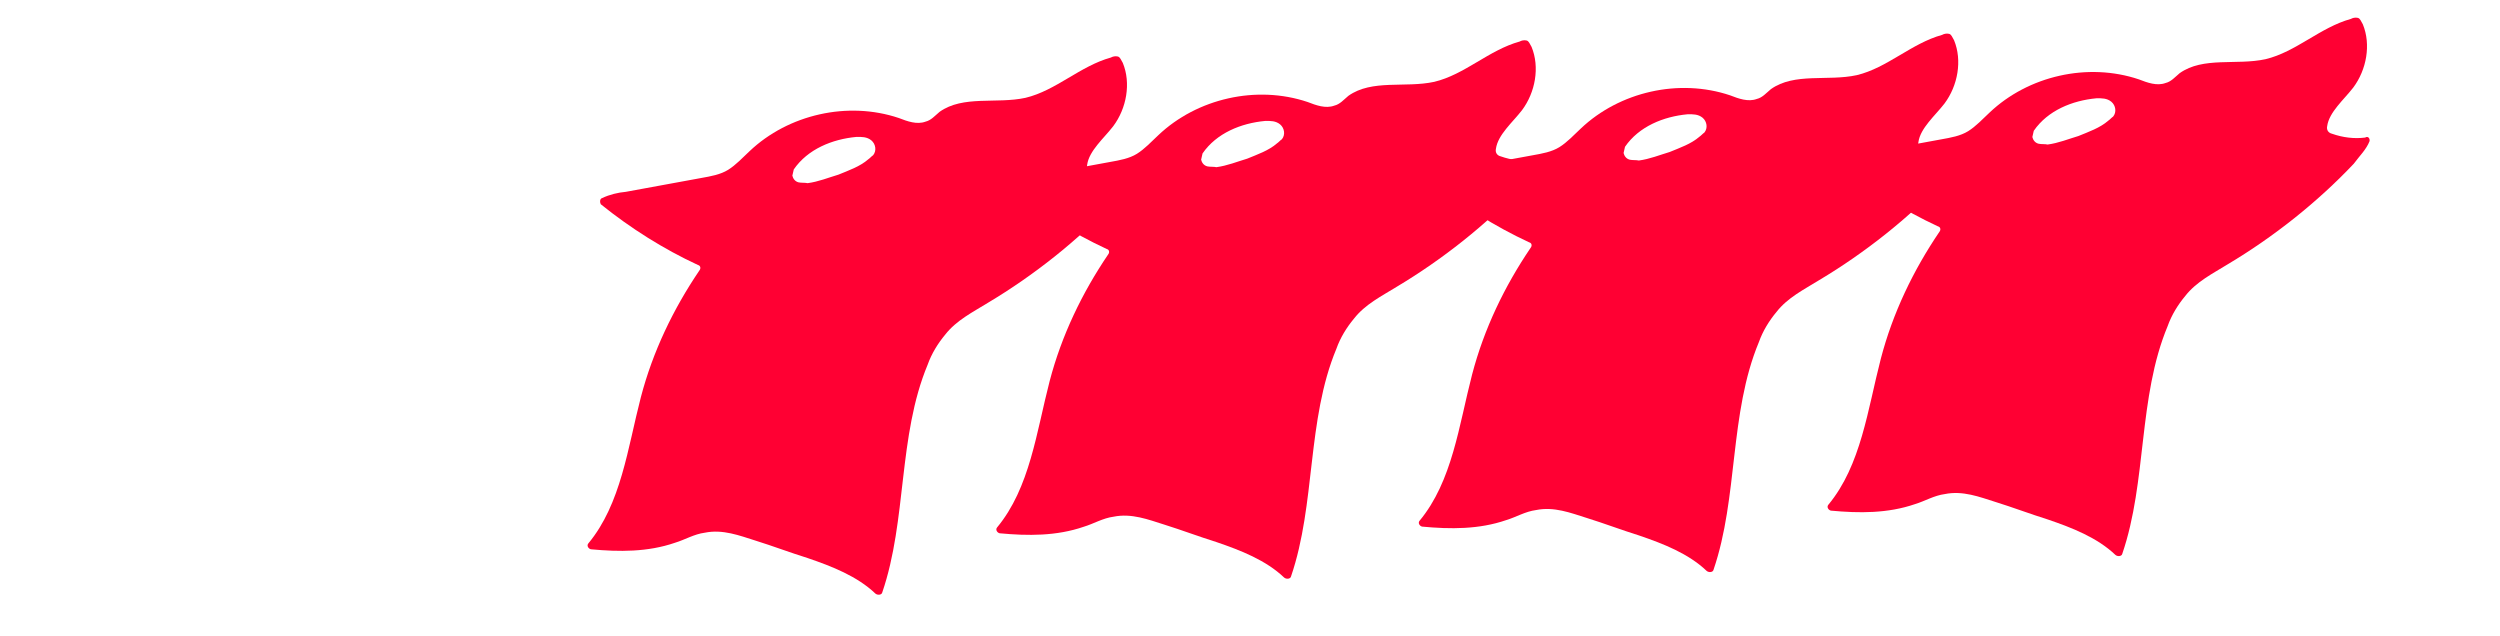
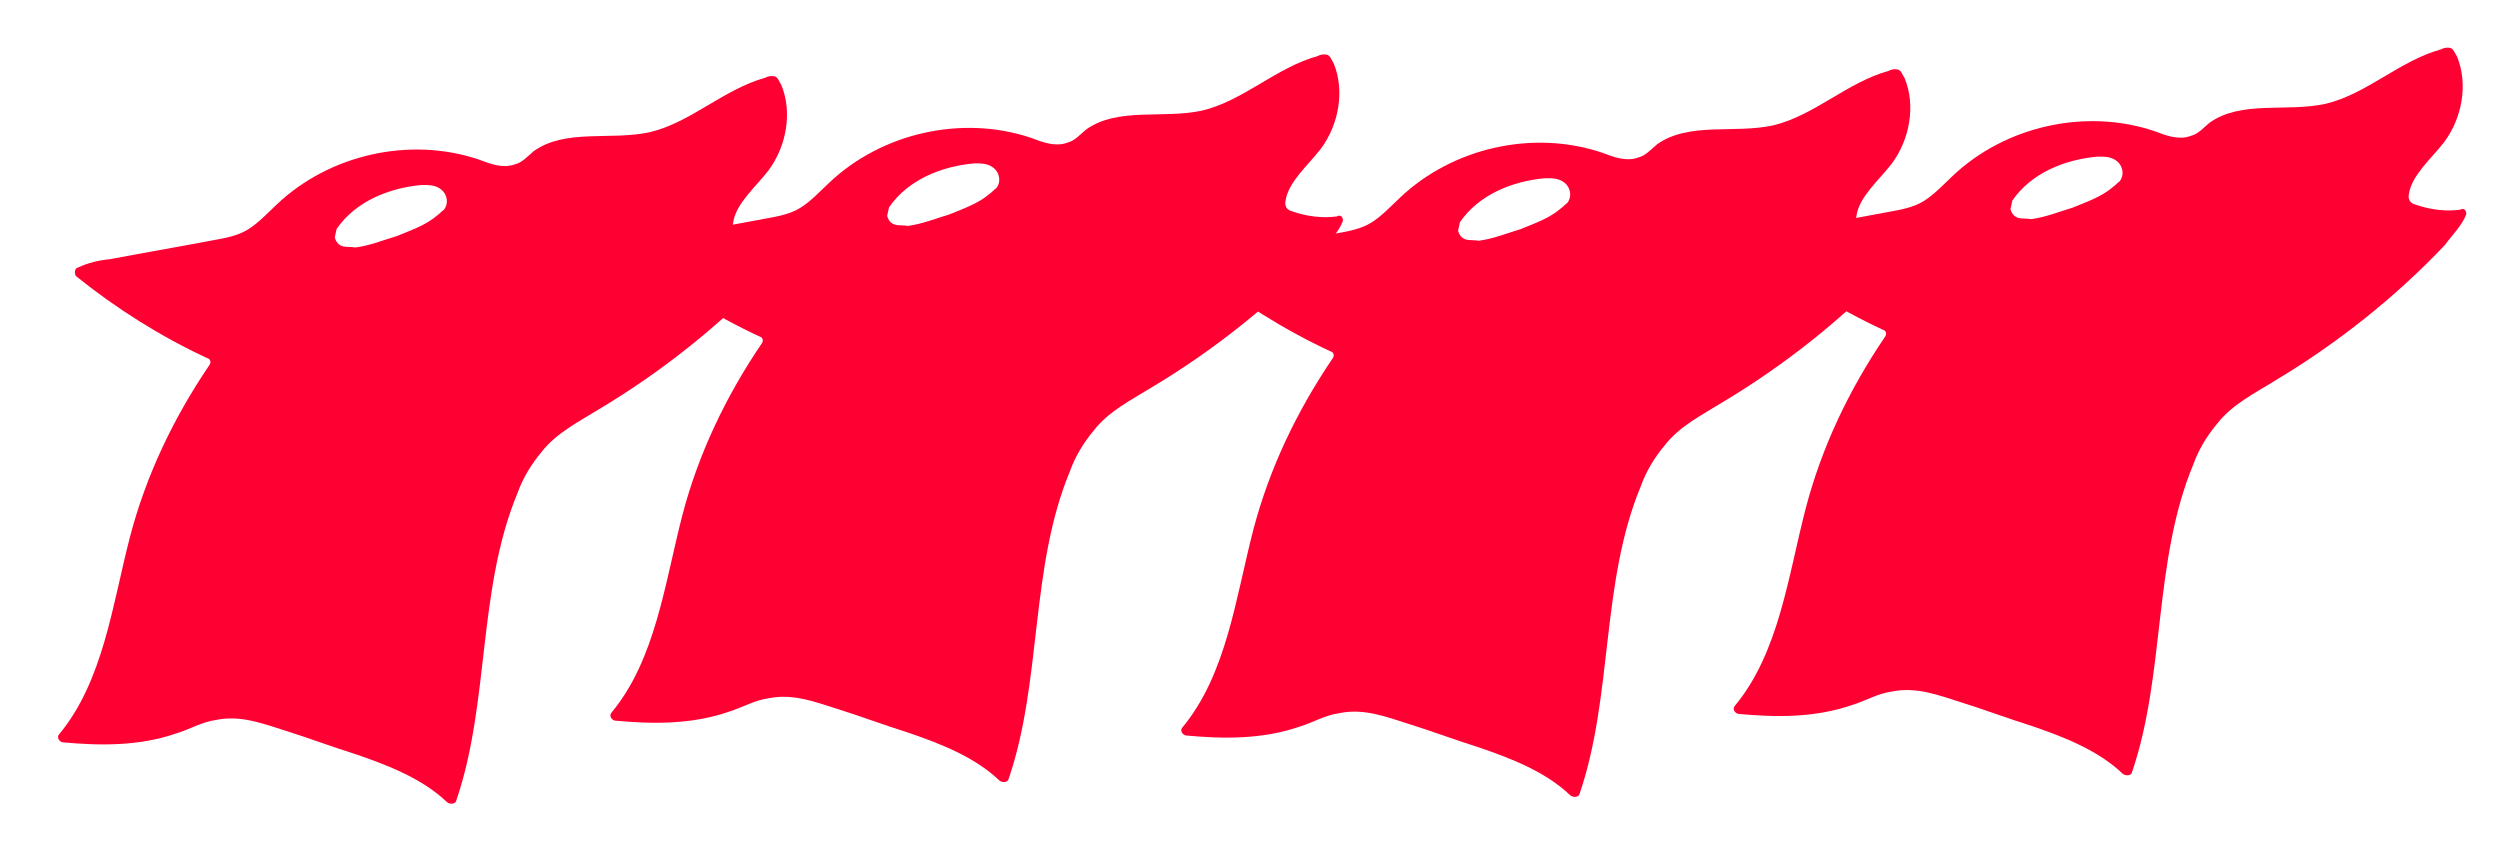
- <svg xmlns="http://www.w3.org/2000/svg" version="1.1" id="Layer_1" x="0px" y="0px" width="141.732px" height="36px" viewBox="-52.866 0 141.732 36" enable-background="new -52.866 0 141.732 36" xml:space="preserve">
+ <svg xmlns="http://www.w3.org/2000/svg" version="1.1" id="Layer_1" x="0px" y="0px" width="104.882px" height="36px" viewBox="18.425 0 104.882 36" enable-background="new 18.425 0 104.882 36" xml:space="preserve">
  <g>
-     <path fill="#FF0033" d="M4.369,10.673c1.688,1.361,3.566,2.544,5.51,3.444c0.141,0.033,0.178,0.19,0.075,0.315   c-1.476,2.181-2.634,4.584-3.313,7.176c-0.746,2.872-1.119,6.055-2.98,8.295c-0.104,0.124,0.004,0.297,0.145,0.33   c1.6,0.151,3.232,0.162,4.769-0.37c0.559-0.167,1.08-0.49,1.693-0.57c1.015-0.208,1.968,0.164,2.868,0.447   c0.97,0.302,1.994,0.69,2.963,0.992c1.376,0.47,2.807,1.028,3.839,2.013c0.125,0.104,0.353,0.081,0.386-0.06   c1.412-4.127,0.884-8.858,2.577-12.921c0.219-0.617,0.578-1.202,0.993-1.699c0.636-0.817,1.559-1.271,2.429-1.81   c2.592-1.548,5.055-3.499,7.127-5.689c0.326-0.444,0.707-0.801,0.894-1.278c0.032-0.141-0.075-0.314-0.25-0.206   c-0.612,0.079-1.262,0.001-1.881-0.218c-0.211-0.049-0.318-0.223-0.27-0.435c0.112-0.791,0.942-1.489,1.477-2.181   c0.757-1.012,1.016-2.438,0.543-3.589c-0.109-0.174-0.146-0.331-0.287-0.364c-0.141-0.033-0.298,0.005-0.386,0.059   c-1.747,0.483-3.113,1.873-4.844,2.285c-1.645,0.358-3.53-0.157-4.867,0.793c-0.277,0.232-0.483,0.481-0.799,0.556   c-0.489,0.183-1.036-0.02-1.513-0.205c-2.894-0.974-6.269-0.204-8.466,1.883c-0.381,0.357-0.778,0.784-1.213,1.054   s-0.978,0.366-1.52,0.462C8.667,9.45,7.198,9.701,5.798,9.967c-0.456,0.042-0.928,0.154-1.347,0.354   C4.294,10.359,4.315,10.587,4.369,10.673z M15.309,8.7c0.79-1.153,2.186-1.718,3.553-1.844c0.298-0.004,0.597-0.009,0.846,0.197   c0.248,0.208,0.307,0.593,0.1,0.841c-0.086,0.054-0.19,0.178-0.276,0.232c-0.469,0.411-1.114,0.631-1.69,0.869   c-0.559,0.166-1.135,0.403-1.747,0.483c-0.141-0.034-0.37-0.012-0.51-0.045c-0.211-0.049-0.319-0.223-0.356-0.381   C15.259,8.912,15.292,8.771,15.309,8.7z" />
-     <path fill="#FF0033" d="M-18.805,11.58c1.688,1.361,3.566,2.544,5.51,3.444c0.142,0.033,0.179,0.19,0.076,0.315   c-1.477,2.181-2.635,4.584-3.314,7.176c-0.746,2.872-1.119,6.055-2.98,8.295c-0.104,0.124,0.004,0.297,0.145,0.33   c1.6,0.151,3.232,0.162,4.769-0.37c0.559-0.167,1.08-0.49,1.693-0.57c1.015-0.208,1.968,0.164,2.867,0.447   c0.971,0.302,1.994,0.69,2.964,0.992c1.376,0.47,2.807,1.028,3.839,2.013c0.125,0.104,0.353,0.081,0.386-0.06   c1.412-4.127,0.884-8.858,2.577-12.921c0.219-0.617,0.578-1.202,0.993-1.699c0.636-0.817,1.559-1.271,2.429-1.81   c2.592-1.548,5.055-3.499,7.127-5.689c0.326-0.444,0.707-0.801,0.894-1.278c0.032-0.141-0.075-0.314-0.25-0.206   c-0.612,0.079-1.262,0.001-1.881-0.218C8.827,9.722,8.72,9.548,8.769,9.336c0.112-0.791,0.942-1.489,1.477-2.181   c0.757-1.012,1.016-2.438,0.543-3.589c-0.109-0.174-0.146-0.331-0.287-0.364c-0.141-0.033-0.298,0.005-0.386,0.059   C8.368,3.744,7.002,5.133,5.271,5.546c-1.645,0.358-3.53-0.157-4.867,0.793C0.127,6.571-0.079,6.82-0.395,6.896   c-0.489,0.183-1.036-0.02-1.513-0.205c-2.894-0.974-6.269-0.204-8.466,1.883c-0.381,0.357-0.778,0.784-1.213,1.054   s-0.978,0.366-1.52,0.462c-1.4,0.267-2.871,0.518-4.271,0.784c-0.456,0.042-0.928,0.154-1.347,0.354   C-18.879,11.265-18.858,11.493-18.805,11.58z M-7.865,9.606c0.79-1.153,2.186-1.718,3.553-1.844   c0.298-0.004,0.597-0.009,0.846,0.197c0.248,0.208,0.307,0.593,0.1,0.841c-0.086,0.054-0.19,0.178-0.276,0.232   c-0.469,0.411-1.114,0.631-1.69,0.869c-0.559,0.166-1.135,0.403-1.747,0.483c-0.141-0.034-0.37-0.012-0.51-0.045   c-0.211-0.049-0.319-0.223-0.356-0.381C-7.915,9.818-7.882,9.677-7.865,9.606z" />
-   </g>
-   <g>
-     <path fill="#FF0033" d="M51.494,9.39c1.688,1.361,3.566,2.544,5.51,3.444c0.142,0.033,0.179,0.19,0.076,0.315   c-1.477,2.181-2.635,4.584-3.314,7.175c-0.746,2.873-1.119,6.055-2.98,8.295c-0.104,0.125,0.004,0.297,0.145,0.33   c1.6,0.152,3.232,0.162,4.77-0.369c0.559-0.168,1.08-0.49,1.693-0.57c1.015-0.209,1.968,0.164,2.867,0.447   c0.971,0.301,1.994,0.689,2.964,0.992c1.376,0.469,2.807,1.027,3.839,2.012c0.125,0.104,0.353,0.082,0.386-0.059   c1.412-4.127,0.884-8.859,2.577-12.921c0.219-0.617,0.578-1.202,0.993-1.699c0.636-0.817,1.559-1.271,2.429-1.81   c2.592-1.548,5.055-3.499,7.127-5.689c0.326-0.444,0.707-0.801,0.894-1.278c0.032-0.141-0.075-0.314-0.25-0.206   c-0.612,0.079-1.262,0.001-1.881-0.218c-0.211-0.049-0.318-0.223-0.27-0.435c0.112-0.791,0.942-1.489,1.477-2.181   c0.757-1.012,1.016-2.438,0.543-3.589c-0.109-0.174-0.146-0.331-0.287-0.364c-0.141-0.033-0.298,0.005-0.386,0.059   c-1.747,0.483-3.113,1.873-4.844,2.285c-1.645,0.358-3.53-0.157-4.867,0.793c-0.277,0.232-0.483,0.481-0.799,0.556   c-0.489,0.183-1.036-0.02-1.513-0.205c-2.894-0.974-6.269-0.204-8.466,1.883c-0.381,0.357-0.778,0.784-1.213,1.054   s-0.978,0.366-1.52,0.462c-1.4,0.267-2.871,0.518-4.271,0.784c-0.456,0.042-0.929,0.154-1.347,0.354   C51.42,9.075,51.44,9.303,51.494,9.39z M62.434,7.416c0.79-1.153,2.186-1.718,3.553-1.844c0.298-0.004,0.597-0.009,0.846,0.197   c0.248,0.208,0.307,0.593,0.1,0.841c-0.086,0.054-0.19,0.178-0.276,0.232c-0.469,0.411-1.114,0.631-1.69,0.869   c-0.559,0.166-1.135,0.403-1.747,0.483c-0.141-0.034-0.37-0.012-0.51-0.045c-0.211-0.049-0.319-0.223-0.356-0.381   C62.384,7.628,62.417,7.487,62.434,7.416z" />
-     <path fill="#FF0033" d="M28.32,10.296c1.688,1.361,3.566,2.544,5.51,3.444c0.142,0.033,0.179,0.19,0.076,0.315   c-1.477,2.181-2.635,4.583-3.314,7.175c-0.746,2.873-1.119,6.055-2.98,8.295c-0.104,0.125,0.004,0.297,0.145,0.33   c1.6,0.152,3.232,0.162,4.77-0.369c0.559-0.168,1.08-0.49,1.693-0.57c1.015-0.209,1.968,0.164,2.867,0.447   c0.971,0.301,1.994,0.689,2.964,0.992c1.376,0.469,2.807,1.027,3.839,2.012c0.125,0.104,0.353,0.082,0.386-0.059   c1.412-4.127,0.884-8.859,2.577-12.922c0.219-0.617,0.578-1.202,0.993-1.699c0.636-0.817,1.559-1.271,2.429-1.81   c2.592-1.548,5.055-3.499,7.127-5.689c0.326-0.444,0.707-0.801,0.894-1.278c0.032-0.141-0.075-0.314-0.25-0.206   c-0.612,0.079-1.262,0.001-1.881-0.218c-0.211-0.049-0.318-0.223-0.27-0.435c0.112-0.791,0.942-1.489,1.477-2.181   c0.757-1.012,1.016-2.438,0.543-3.589c-0.109-0.174-0.146-0.331-0.287-0.364c-0.141-0.033-0.298,0.005-0.386,0.059   c-1.747,0.483-3.113,1.873-4.844,2.285c-1.645,0.358-3.53-0.157-4.867,0.793c-0.277,0.232-0.483,0.481-0.799,0.556   c-0.489,0.183-1.036-0.02-1.513-0.205c-2.894-0.974-6.269-0.204-8.466,1.883c-0.381,0.357-0.778,0.784-1.213,1.054   s-0.978,0.366-1.52,0.462c-1.4,0.267-2.871,0.518-4.271,0.784c-0.456,0.042-0.929,0.154-1.347,0.354   C28.246,9.981,28.267,10.209,28.32,10.296z M39.26,8.322c0.79-1.153,2.186-1.718,3.553-1.844c0.298-0.004,0.597-0.009,0.846,0.197   c0.248,0.208,0.307,0.593,0.1,0.841c-0.086,0.054-0.19,0.178-0.276,0.232c-0.469,0.411-1.114,0.631-1.69,0.869   c-0.559,0.166-1.135,0.403-1.747,0.483c-0.141-0.034-0.37-0.012-0.51-0.045c-0.211-0.049-0.319-0.223-0.356-0.381   C39.21,8.534,39.243,8.393,39.26,8.322z" />
+     <g>
+       <path fill="#FF0033" d="M44.781,10.673c1.688,1.361,3.566,2.544,5.51,3.444c0.142,0.033,0.179,0.19,0.075,0.315    c-1.476,2.181-2.634,4.583-3.312,7.175c-0.746,2.873-1.119,6.056-2.98,8.295c-0.104,0.125,0.004,0.298,0.146,0.33    c1.6,0.151,3.231,0.162,4.769-0.369c0.559-0.168,1.08-0.49,1.693-0.57c1.015-0.208,1.968,0.164,2.868,0.447    c0.97,0.302,1.993,0.689,2.963,0.992c1.376,0.47,2.807,1.027,3.839,2.013c0.125,0.104,0.353,0.081,0.386-0.06    c1.412-4.127,0.884-8.858,2.577-12.922c0.219-0.617,0.578-1.201,0.993-1.699c0.636-0.817,1.559-1.271,2.429-1.81    c2.592-1.548,5.054-3.499,7.126-5.689c0.326-0.444,0.707-0.801,0.895-1.278c0.031-0.141-0.074-0.314-0.25-0.206    c-0.611,0.079-1.262,0.001-1.881-0.218c-0.211-0.049-0.318-0.223-0.27-0.435c0.111-0.791,0.941-1.489,1.477-2.181    c0.756-1.012,1.016-2.438,0.543-3.589c-0.109-0.174-0.146-0.331-0.287-0.364C73.948,2.262,73.79,2.3,73.702,2.354    c-1.746,0.483-3.113,1.873-4.843,2.285c-1.646,0.358-3.53-0.157-4.867,0.793c-0.277,0.232-0.482,0.481-0.799,0.556    c-0.489,0.183-1.036-0.02-1.513-0.205c-2.895-0.974-6.27-0.204-8.467,1.883C52.832,8.023,52.436,8.45,52,8.72    c-0.435,0.271-0.978,0.366-1.52,0.462c-1.401,0.268-2.87,0.519-4.271,0.785c-0.456,0.042-0.928,0.154-1.347,0.354    C44.706,10.359,44.728,10.587,44.781,10.673z M55.722,8.7c0.79-1.153,2.186-1.718,3.553-1.844    c0.298-0.004,0.597-0.009,0.846,0.197c0.248,0.208,0.308,0.593,0.101,0.841c-0.086,0.054-0.19,0.178-0.276,0.232    c-0.469,0.411-1.114,0.631-1.69,0.869c-0.559,0.166-1.135,0.403-1.746,0.483c-0.142-0.034-0.37-0.012-0.511-0.045    c-0.211-0.049-0.318-0.223-0.355-0.381C55.671,8.912,55.704,8.771,55.722,8.7z" />
+       <path fill="#FF0033" d="M21.608,11.58c1.688,1.361,3.566,2.544,5.51,3.444c0.143,0.033,0.179,0.19,0.076,0.315    c-1.477,2.181-2.635,4.584-3.314,7.177c-0.745,2.871-1.118,6.055-2.979,8.295c-0.104,0.123,0.004,0.297,0.145,0.33    c1.601,0.15,3.232,0.161,4.77-0.371c0.559-0.166,1.08-0.489,1.693-0.569c1.015-0.208,1.968,0.164,2.866,0.446    c0.972,0.303,1.994,0.69,2.964,0.992c1.376,0.471,2.808,1.028,3.84,2.014c0.125,0.104,0.353,0.08,0.386-0.061    c1.412-4.127,0.884-8.857,2.577-12.921c0.219-0.616,0.578-1.202,0.993-1.698c0.636-0.817,1.559-1.271,2.429-1.811    c2.592-1.548,5.055-3.499,7.127-5.689c0.326-0.444,0.707-0.801,0.894-1.278c0.032-0.141-0.074-0.314-0.25-0.206    c-0.611,0.079-1.262,0.001-1.881-0.218c-0.212-0.049-0.318-0.223-0.27-0.435c0.111-0.791,0.941-1.489,1.477-2.181    c0.757-1.012,1.017-2.438,0.543-3.589c-0.108-0.174-0.146-0.331-0.287-0.364c-0.141-0.033-0.298,0.005-0.386,0.059    c-1.748,0.483-3.114,1.872-4.845,2.285c-1.646,0.358-3.53-0.157-4.867,0.793c-0.277,0.232-0.483,0.481-0.799,0.557    c-0.489,0.183-1.036-0.02-1.514-0.205c-2.894-0.974-6.269-0.204-8.466,1.883c-0.381,0.357-0.777,0.784-1.213,1.054    c-0.435,0.27-0.978,0.366-1.52,0.462c-1.4,0.267-2.871,0.518-4.271,0.784c-0.456,0.042-0.928,0.154-1.347,0.354    C21.533,11.265,21.555,11.493,21.608,11.58z M32.547,9.606c0.79-1.153,2.187-1.718,3.554-1.844    c0.298-0.004,0.597-0.009,0.846,0.197c0.248,0.208,0.307,0.593,0.1,0.841c-0.086,0.054-0.189,0.178-0.275,0.232    c-0.469,0.411-1.114,0.631-1.69,0.869c-0.559,0.166-1.135,0.403-1.747,0.483c-0.141-0.034-0.37-0.012-0.51-0.045    c-0.211-0.049-0.319-0.223-0.355-0.381C32.497,9.818,32.531,9.677,32.547,9.606z" />
+     </g>
+     <g>
+       <path fill="#FF0033" d="M91.907,10.39c1.689,1.361,3.566,2.544,5.51,3.444c0.143,0.033,0.18,0.19,0.076,0.315    c-1.477,2.181-2.635,4.583-3.312,7.175c-0.746,2.873-1.119,6.055-2.98,8.295c-0.104,0.125,0.004,0.297,0.145,0.33    c1.6,0.152,3.232,0.162,4.77-0.369c0.559-0.168,1.08-0.49,1.693-0.57c1.016-0.209,1.969,0.164,2.867,0.447    c0.971,0.301,1.994,0.689,2.965,0.992c1.375,0.469,2.807,1.027,3.838,2.012c0.125,0.104,0.354,0.082,0.387-0.059    c1.412-4.127,0.883-8.859,2.576-12.922c0.219-0.616,0.578-1.202,0.994-1.698c0.635-0.817,1.559-1.271,2.428-1.81    c2.592-1.548,5.055-3.499,7.127-5.689c0.326-0.444,0.707-0.801,0.895-1.278c0.031-0.141-0.074-0.314-0.25-0.206    c-0.611,0.079-1.262,0.001-1.881-0.218c-0.211-0.049-0.318-0.223-0.27-0.435c0.111-0.791,0.941-1.489,1.477-2.181    c0.758-1.012,1.016-2.438,0.543-3.589c-0.109-0.174-0.146-0.331-0.287-0.364c-0.141-0.033-0.299,0.005-0.387,0.059    c-1.746,0.483-3.111,1.873-4.844,2.285c-1.645,0.358-3.529-0.157-4.867,0.793c-0.275,0.232-0.482,0.481-0.799,0.556    c-0.488,0.183-1.035-0.02-1.512-0.205c-2.895-0.974-6.27-0.204-8.467,1.883c-0.381,0.357-0.777,0.784-1.213,1.054    s-0.979,0.366-1.52,0.462c-1.4,0.267-2.871,0.518-4.271,0.784c-0.457,0.042-0.93,0.154-1.348,0.354    C91.833,10.075,91.854,10.303,91.907,10.39z M102.848,8.416c0.789-1.153,2.186-1.718,3.553-1.844    c0.297-0.004,0.596-0.009,0.846,0.197c0.248,0.208,0.307,0.593,0.1,0.841c-0.086,0.054-0.189,0.178-0.275,0.232    c-0.469,0.411-1.115,0.631-1.691,0.869c-0.559,0.166-1.135,0.403-1.746,0.483c-0.141-0.034-0.369-0.012-0.51-0.045    c-0.211-0.049-0.318-0.223-0.355-0.381C102.798,8.628,102.831,8.487,102.848,8.416z" />
+       <path fill="#FF0033" d="M68.733,11.296c1.688,1.361,3.567,2.544,5.51,3.444c0.143,0.033,0.178,0.19,0.076,0.315    c-1.477,2.181-2.635,4.583-3.315,7.175c-0.745,2.873-1.118,6.055-2.979,8.295c-0.104,0.125,0.004,0.297,0.145,0.33    c1.601,0.151,3.232,0.162,4.771-0.369c0.559-0.168,1.08-0.49,1.693-0.57c1.014-0.209,1.967,0.164,2.865,0.447    c0.973,0.301,1.996,0.688,2.965,0.992c1.377,0.469,2.809,1.026,3.84,2.012c0.125,0.104,0.354,0.082,0.387-0.059    c1.412-4.127,0.883-8.859,2.576-12.923c0.219-0.616,0.578-1.202,0.994-1.698c0.635-0.817,1.559-1.271,2.428-1.811    c2.592-1.548,5.055-3.499,7.127-5.689c0.326-0.444,0.707-0.801,0.895-1.278c0.031-0.141-0.074-0.314-0.25-0.206    c-0.611,0.079-1.262,0.001-1.881-0.218c-0.211-0.049-0.318-0.223-0.27-0.435c0.111-0.791,0.941-1.489,1.477-2.181    c0.756-1.012,1.016-2.438,0.543-3.589c-0.109-0.174-0.146-0.331-0.287-0.364s-0.299,0.005-0.387,0.059    c-1.746,0.483-3.113,1.873-4.844,2.285c-1.645,0.358-3.529-0.157-4.867,0.793c-0.277,0.232-0.482,0.481-0.799,0.556    c-0.488,0.183-1.035-0.02-1.512-0.205c-2.895-0.974-6.27-0.204-8.469,1.883c-0.381,0.357-0.777,0.784-1.213,1.054    c-0.434,0.27-0.977,0.366-1.52,0.462c-1.4,0.267-2.871,0.518-4.271,0.784c-0.456,0.042-0.929,0.154-1.347,0.354    C68.658,10.981,68.68,11.209,68.733,11.296z M79.673,9.322c0.791-1.153,2.188-1.718,3.555-1.844    c0.297-0.004,0.596-0.009,0.846,0.197c0.248,0.208,0.307,0.593,0.1,0.841c-0.086,0.054-0.189,0.178-0.275,0.232    c-0.469,0.411-1.115,0.631-1.691,0.869c-0.559,0.166-1.135,0.403-1.746,0.483c-0.141-0.034-0.371-0.012-0.51-0.045    c-0.211-0.049-0.32-0.223-0.355-0.381C79.624,9.534,79.657,9.393,79.673,9.322z" />
+     </g>
  </g>
</svg>
